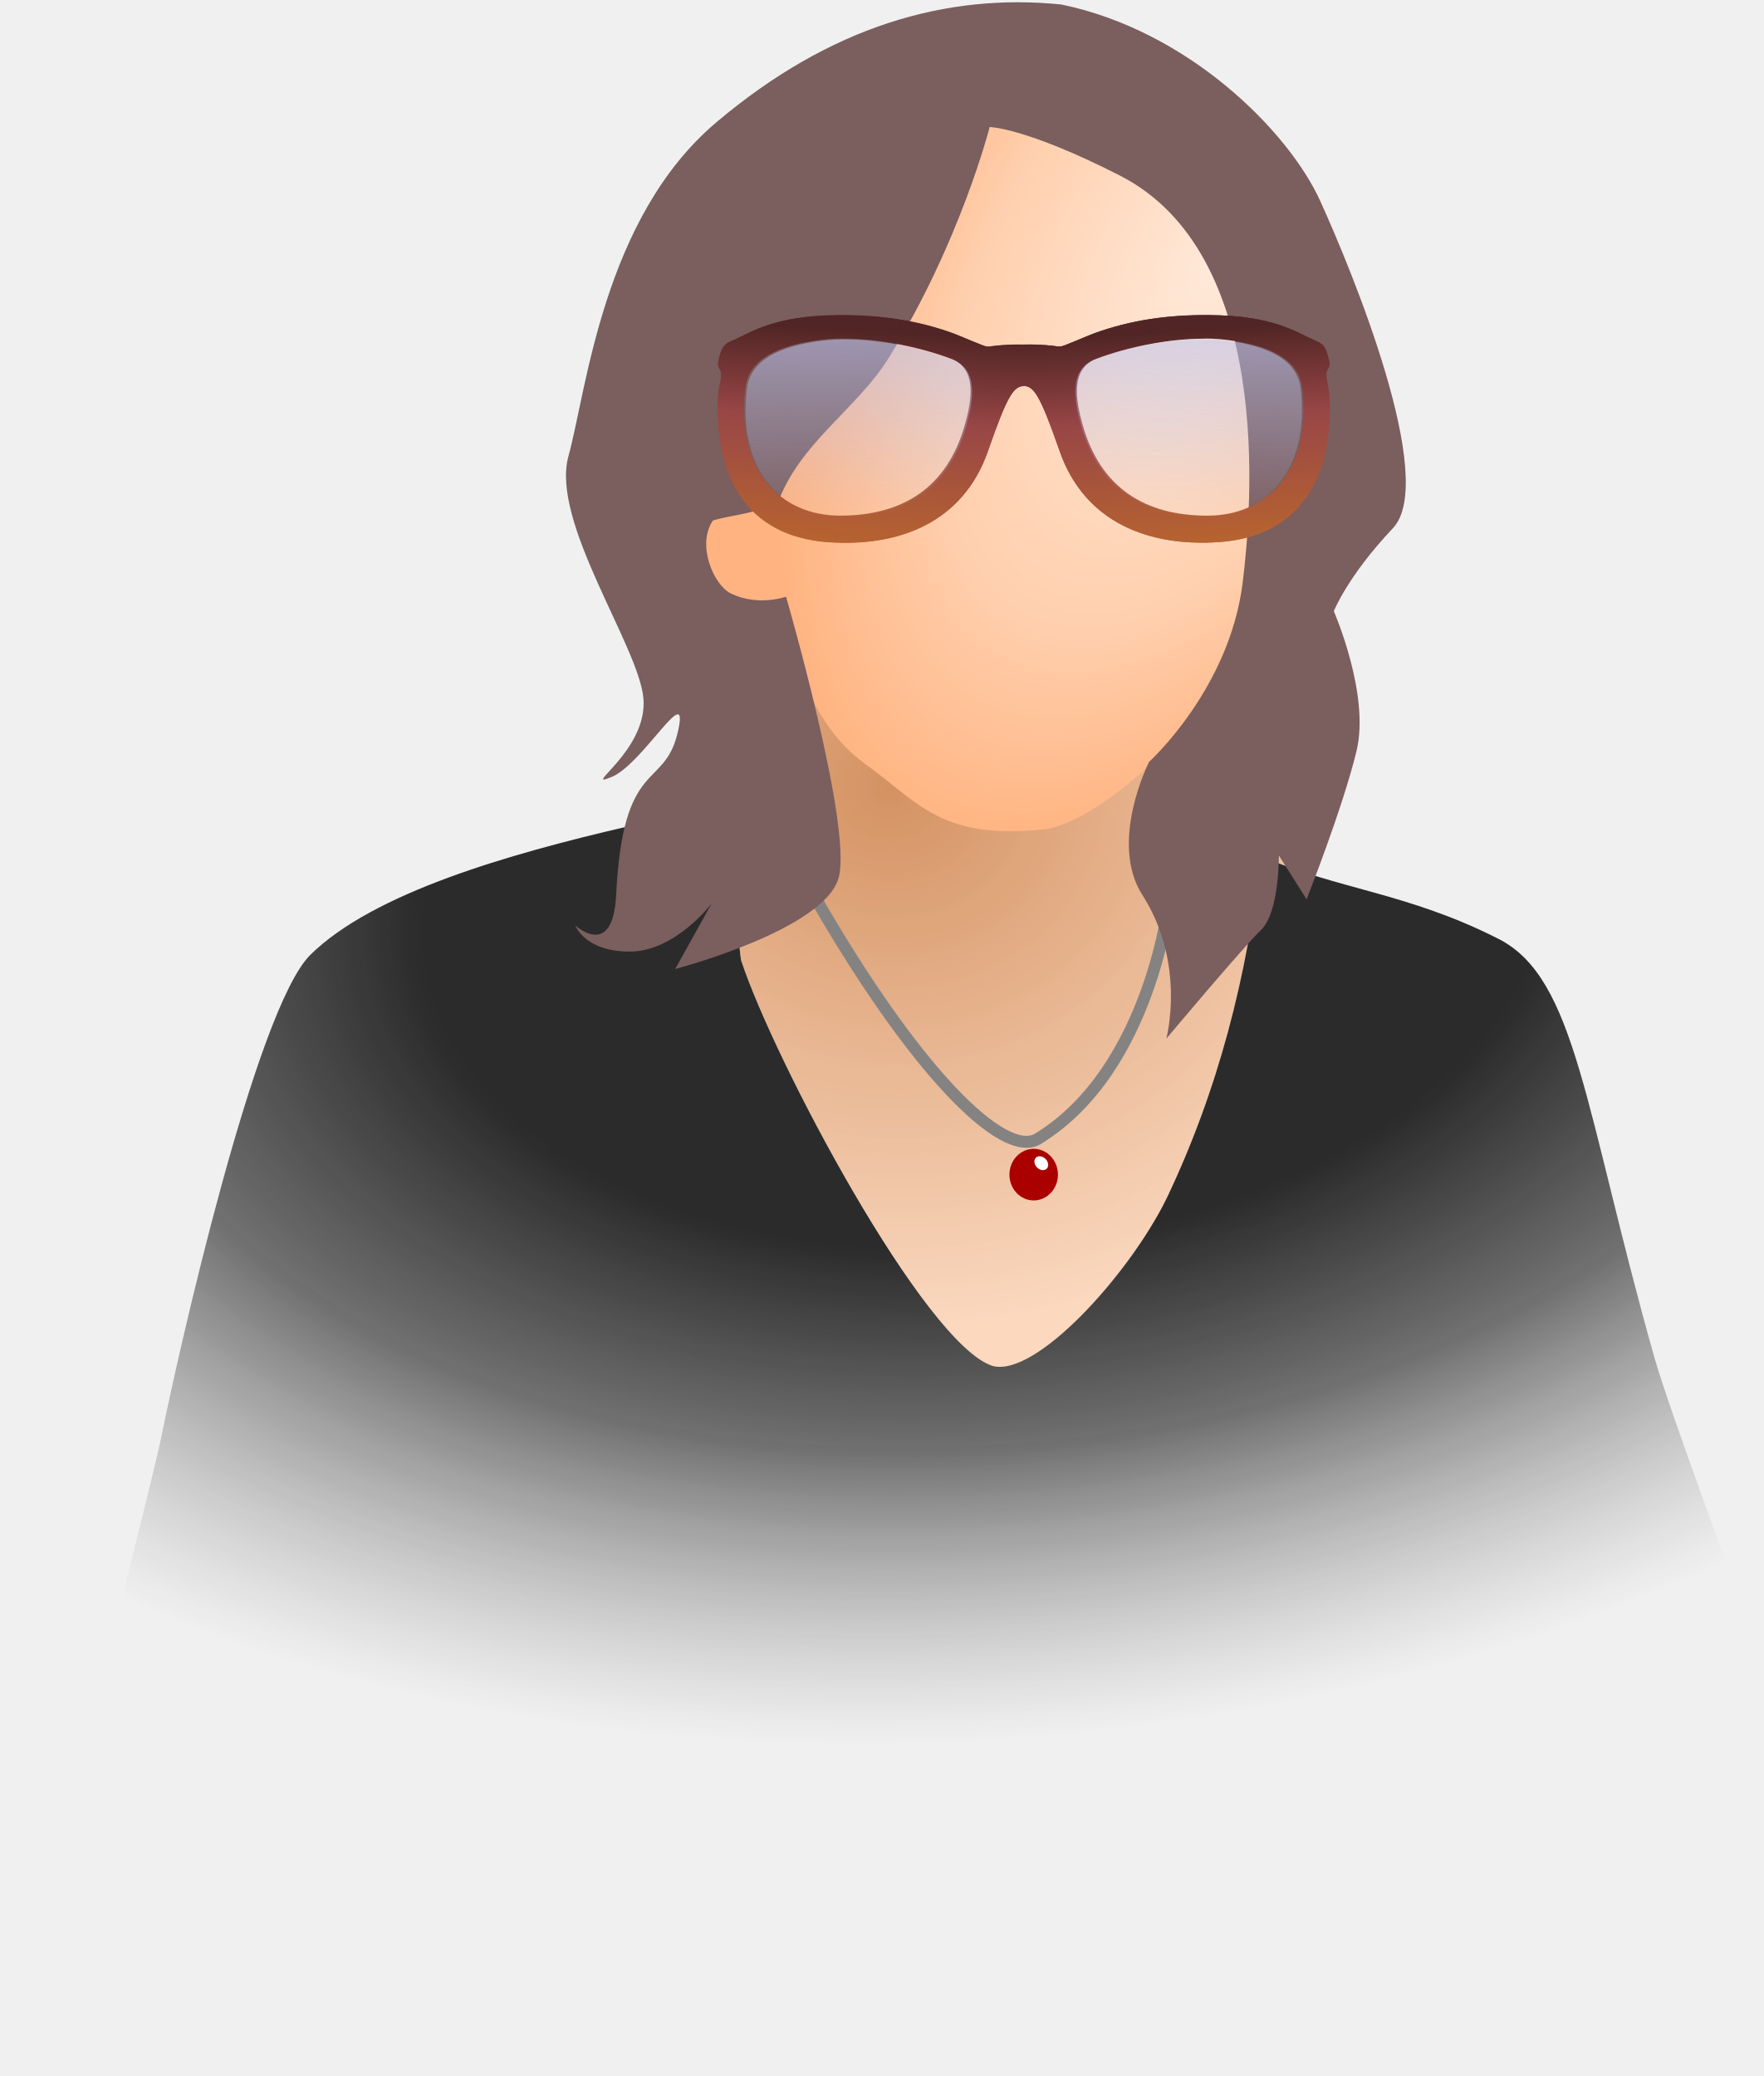
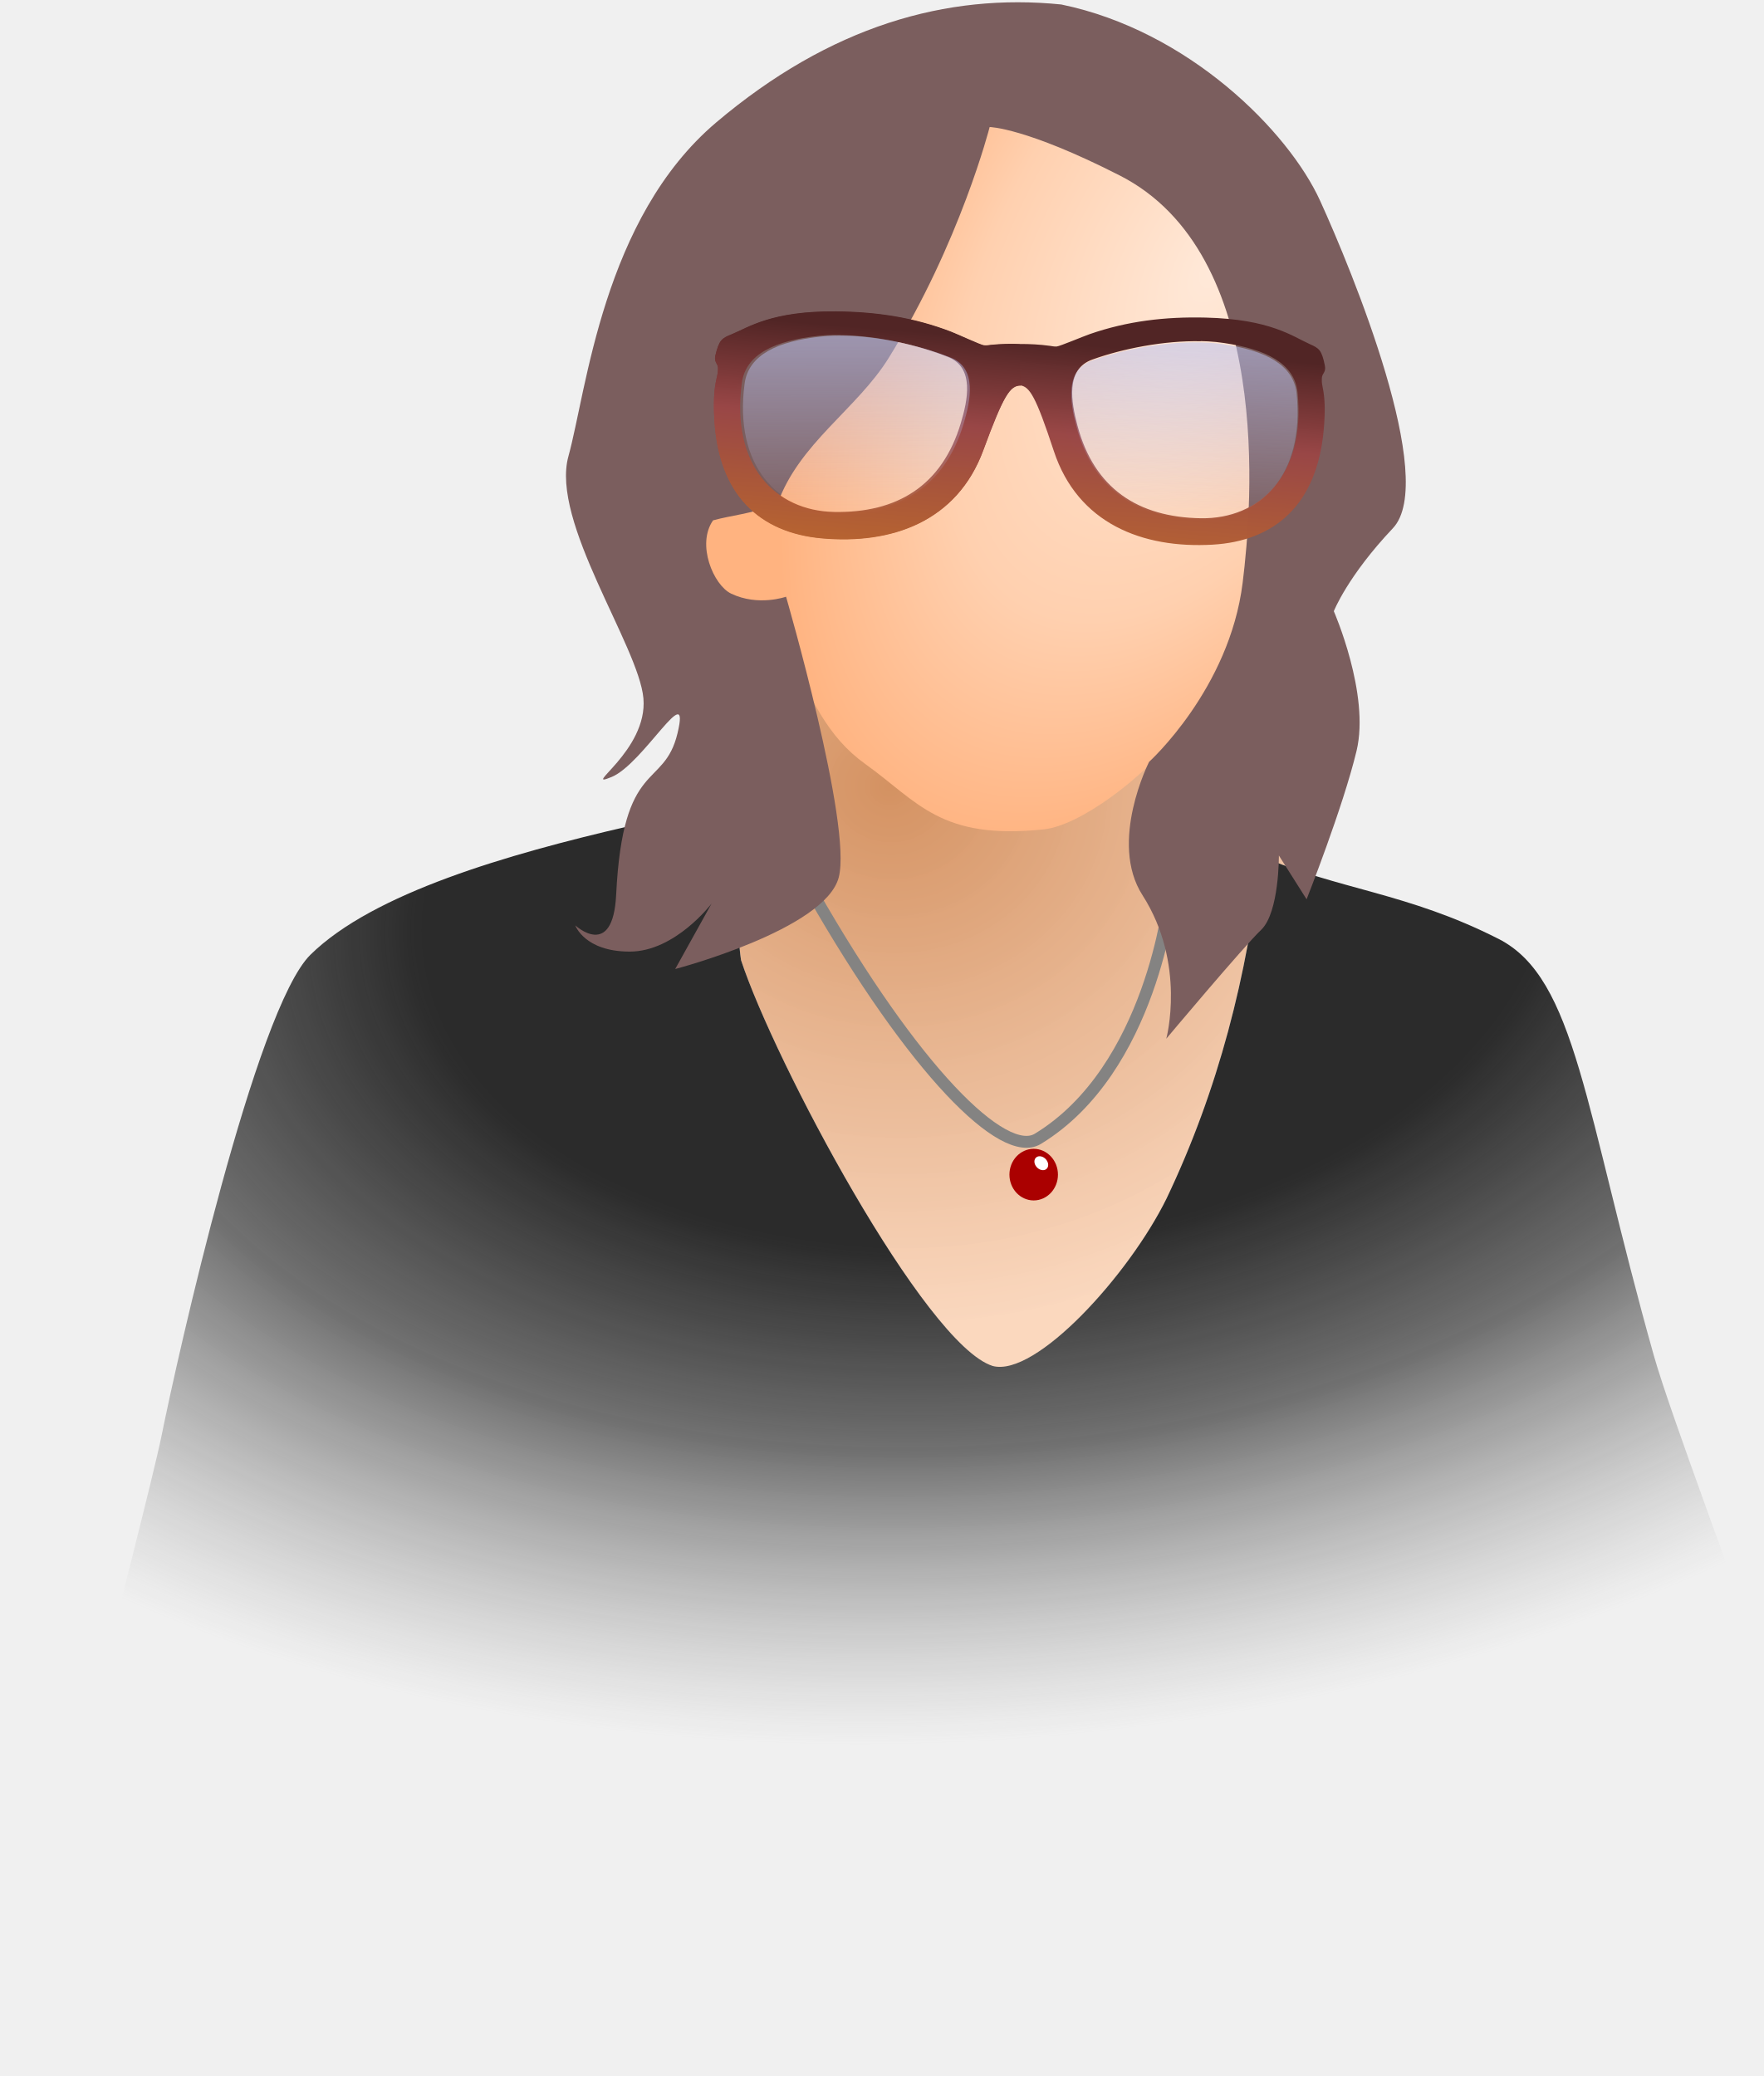
<svg xmlns="http://www.w3.org/2000/svg" xmlns:xlink="http://www.w3.org/1999/xlink" width="107" height="126" viewBox="0 0 28.31 33.337" version="1.1" id="svg2787">
  <defs id="defs2784">
    <linearGradient id="linearGradient15">
      <stop style="stop-color:#b9c2f1;stop-opacity:1;" offset="0" id="stop15" />
      <stop style="stop-color:#b9c2f1;stop-opacity:0;" offset="1" id="stop16" />
    </linearGradient>
    <linearGradient id="linearGradient2">
      <stop style="stop-color:#252525;stop-opacity:1;" offset="0" id="stop3" />
      <stop style="stop-color:#252525;stop-opacity:1;" offset="0.384" id="stop5" />
      <stop style="stop-color:#252525;stop-opacity:0.641;" offset="0.609" id="stop6" />
      <stop style="stop-color:#7c7c7c;stop-opacity:0;" offset="0.928" id="stop4" />
    </linearGradient>
    <linearGradient id="linearGradient1">
      <stop style="stop-color:#d49262;stop-opacity:1;" offset="0" id="stop1" />
      <stop style="stop-color:#fbd6bb;stop-opacity:0.943;" offset="1" id="stop2" />
    </linearGradient>
    <linearGradient id="linearGradient26559">
      <stop style="stop-color:#ffe9d9;stop-opacity:1;" offset="0" id="stop26555" />
      <stop style="stop-color:#ffd0af;stop-opacity:1;" offset="0.608" id="stop26563" />
      <stop style="stop-color:#ffb380;stop-opacity:1;" offset="1" id="stop26557" />
    </linearGradient>
    <radialGradient xlink:href="#linearGradient26559" id="radialGradient26561-8-4-3" cx="50.035" cy="10.592" fx="50.035" fy="10.592" r="5.772" gradientTransform="matrix(-0.8382475,1.557086,0.8732686,0.4340991,52.19925,-78.21515)" gradientUnits="userSpaceOnUse" />
    <mask maskUnits="userSpaceOnUse" id="mask10222">
      <circle style="fill:#ffffff;fill-opacity:1;fill-rule:evenodd;stroke-width:0.224" id="circle10224" cx="13.229" cy="14.817" r="11" />
    </mask>
    <radialGradient xlink:href="#linearGradient1" id="radialGradient2" cx="-13.077" cy="15.058" fx="-13.077" fy="15.058" r="5.211" gradientTransform="matrix(-0.3304745,1.612645,-1.746411,-0.3543168,36.25606,39.06761)" gradientUnits="userSpaceOnUse" />
    <radialGradient xlink:href="#linearGradient2" id="radialGradient4" cx="17.067" cy="14.527" fx="17.067" fy="14.527" r="11.899" gradientTransform="matrix(0.1125153,1.219185,-1.975855,0.1823464,42.61337,-9.04344)" gradientUnits="userSpaceOnUse" />
-     <linearGradient xlink:href="#linearGradient7" id="linearGradient18" gradientUnits="userSpaceOnUse" x1="-78.831" y1="-70.426" x2="-85.387" y2="-34.024" gradientTransform="matrix(0.08882218,-0.01084407,0.02590891,0.09290898,25.56818,11.17824)" />
    <linearGradient id="linearGradient7">
      <stop style="stop-color:#512525;stop-opacity:1;" offset="0" id="stop7" />
      <stop style="stop-color:#994646;stop-opacity:0.992;" offset="0.425" id="stop9" />
      <stop style="stop-color:#b76331;stop-opacity:0.991;" offset="1" id="stop8" />
    </linearGradient>
-     <linearGradient xlink:href="#linearGradient7" id="linearGradient11" gradientUnits="userSpaceOnUse" gradientTransform="matrix(0.08882218,-0.01084407,0.02590891,0.09290898,25.56818,11.17375)" x1="-78.831" y1="-70.426" x2="-85.387" y2="-34.024" />
-     <linearGradient xlink:href="#linearGradient15" id="linearGradient16" x1="13.721" y1="5.472" x2="13.785" y2="8.472" gradientUnits="userSpaceOnUse" />
-     <linearGradient xlink:href="#linearGradient15" id="linearGradient16-6" x1="13.721" y1="5.472" x2="13.785" y2="8.472" gradientUnits="userSpaceOnUse" />
-     <linearGradient xlink:href="#linearGradient7" id="linearGradient20" gradientUnits="userSpaceOnUse" gradientTransform="matrix(0.08882218,-0.01084407,0.02590891,0.09290898,25.56818,11.17824)" x1="-78.831" y1="-70.426" x2="-85.387" y2="-34.024" />
-     <linearGradient xlink:href="#linearGradient7" id="linearGradient21" gradientUnits="userSpaceOnUse" gradientTransform="matrix(0.08882218,-0.01084407,0.02590891,0.09290898,25.56818,11.17824)" x1="-78.831" y1="-70.426" x2="-85.387" y2="-34.024" />
+     <linearGradient xlink:href="#linearGradient15" id="linearGradient16-2" x1="13.721" y1="5.472" x2="13.785" y2="8.472" gradientUnits="userSpaceOnUse" gradientTransform="translate(-0.4511896,0.5520869)" />
+     <linearGradient xlink:href="#linearGradient15" id="linearGradient6" gradientUnits="userSpaceOnUse" gradientTransform="matrix(-1,0,0,1,32.39597,0.5645867)" x1="13.721" y1="5.472" x2="13.785" y2="8.472" />
+     <linearGradient xlink:href="#linearGradient7" id="linearGradient3" gradientUnits="userSpaceOnUse" gradientTransform="matrix(0.08882218,-0.01084407,0.02590891,0.09290898,25.56818,11.17824)" x1="-78.831" y1="-70.426" x2="-85.387" y2="-34.024" />
+     <linearGradient xlink:href="#linearGradient7" id="linearGradient4" gradientUnits="userSpaceOnUse" gradientTransform="matrix(0.08882218,-0.01084407,0.02590891,0.09290898,25.56818,11.17375)" x1="-78.831" y1="-70.426" x2="-85.387" y2="-34.024" />
  </defs>
  <g id="layer1">
    <path id="path13238-1-2-5-8-1" style="fill:url(#radialGradient2);fill-opacity:1;stroke:#000000;stroke-width:0;stroke-linecap:butt;stroke-linejoin:miter;stroke-dasharray:none;stroke-opacity:1" d="m 12.543,10.854 c -0.051,0.007 -0.081,0.035 -0.076,0.094 0.025,0.306 0.638,1.892 -0.612,3.559 -0.002,0.349 0.007,0.676 0.043,0.914 0.532,1.62 2.951,6.171 4.04,6.517 0.689,0.186 2.186,-1.457 2.792,-2.688 0.831,-1.744 1.301,-3.589 1.514,-5.501 0.219,0.096 0.435,0.173 0.65,0.244 -0.145,-0.295 -0.49,-0.049 -0.873,-1.037 -0.314,-0.808 -0.749,-0.556 -1.377,-1.133 l 0.153,-0.513 c 0,0 -1.064,1.099 -1.342,1.376 -0.263,0.262 -1.031,0.434 -1.957,0.049 -1.05,-0.436 -1.77,-1.177 -1.946,-1.369 -0.143,-0.156 -0.786,-0.54 -1.008,-0.511 z" />
    <path style="fill:url(#radialGradient26561-8-4-3);fill-opacity:1;stroke:#000000;stroke-width:0;stroke-linecap:butt;stroke-linejoin:miter;stroke-dasharray:none;stroke-opacity:1" d="m 19.017,3.034 c 0.569,0.815 1.06,2.322 1.102,3.991 0.043,1.713 -0.05,3.269 -1.225,4.776 -0.556,0.713 -1.564,1.458 -2.134,1.517 -1.665,0.175 -2.016,-0.44 -2.869,-1.051 -0.601,-0.431 -0.88,-1.041 -1.265,-1.927 -0.09,-0.208 -0.146,-0.219 -0.236,-0.442 -0.037,-0.091 -0.061,-0.068 -0.371,-0.03 -0.192,0.023 -1.235,-1.27 -1.309,-1.647 -0.05,-0.257 1.638,-0.247 1.685,-0.386 0.498,-1.494 1.079,-1.182 1.222,-1.93 0.142,-0.747 1.031,-3.116 2.144,-3.948 1.389,0.128 2.332,0.261 3.256,1.076 z" id="path12892-7-4-9-0-9" />
    <path id="path3866-5-8-8-7" mask="none" style="fill:url(#radialGradient4);fill-opacity:0.973;stroke:#000000;stroke-width:0;stroke-linecap:butt;stroke-linejoin:miter;stroke-dasharray:none;stroke-opacity:0" d="m 11.966,12.446 c 0,0 -0.2,0.435 -1.897,0.828 -1.906,0.442 -4.075,1.064 -5.084,2.057 -0.883,0.869 -2.134,6.45 -2.387,7.705 -0.132,0.657 -0.814,3.277 -0.976,3.979 -1.739,7.545 29.064,8 26.564,-0.543 -0.219,-0.75 -1.361,-3.745 -1.631,-4.702 -1.116,-3.96 -1.247,-6.057 -2.492,-6.692 -1.463,-0.745 -2.591,-0.795 -3.819,-1.332 -0.213,1.912 -0.682,3.757 -1.514,5.501 -0.606,1.231 -2.103,2.874 -2.792,2.688 -1.089,-0.346 -3.508,-4.897 -4.04,-6.517 -0.133,-0.881 0.068,-2.974 0.068,-2.974 z" />
    <path style="fill:none;stroke:#848382;stroke-width:0.191;stroke-linecap:round;stroke-linejoin:miter;stroke-dasharray:none;stroke-opacity:1" d="m 18.782,14.398 c 0,0 -0.285,2.775 -2.119,3.89 -0.55,0.334 -1.983,-1.086 -3.624,-3.96" id="path27717-0-1-6" />
    <path style="fill:#7b5e5e;fill-opacity:1;stroke:#000000;stroke-width:0;stroke-linecap:butt;stroke-linejoin:miter;stroke-dasharray:none;stroke-opacity:1" d="m 17.04,0.072 c 2.042,0.421 3.647,2.033 4.157,3.154 0.511,1.121 1.896,4.486 1.167,5.257 -0.729,0.771 -0.948,1.332 -0.948,1.332 0,0 0.584,1.332 0.365,2.243 -0.219,0.911 -0.802,2.383 -0.802,2.383 l -0.445,-0.703 c 0,0 0.007,0.913 -0.284,1.193 -0.292,0.28 -1.524,1.749 -1.524,1.749 0,0 0.326,-1.2 -0.382,-2.305 -0.548,-0.854 0.106,-2.141 0.106,-2.141 0,0 1.29,-1.167 1.502,-2.874 0.157,-1.26 0.486,-5.287 -1.971,-6.541 -1.514,-0.773 -2.091,-0.779 -2.091,-0.779 0,0 -0.47,1.851 -1.621,3.708 -0.509,0.821 -1.445,1.374 -1.787,2.348 -0.468,0.166 -0.727,0.176 -1.033,0.26 -0.27,0.386 0.007,1.04 0.289,1.176 0.438,0.21 0.883,0.05 0.883,0.05 0,0 1.065,3.666 0.846,4.507 -0.219,0.841 -2.626,1.472 -2.626,1.472 l 0.584,-1.051 c 0,0 -0.584,0.771 -1.313,0.771 -0.729,0 -0.875,-0.421 -0.875,-0.421 0,0 0.604,0.562 0.656,-0.491 0.109,-2.208 0.766,-1.682 0.985,-2.593 0.219,-0.911 -0.547,0.491 -1.058,0.701 -0.511,0.21 0.584,-0.421 0.511,-1.262 C 10.257,10.375 8.835,8.377 9.127,7.326 9.418,6.275 9.679,3.506 11.502,1.964 13.326,0.422 15.193,-0.115 17.04,0.072 Z" id="path26059-6-5-7" />
    <g id="g27721-2-8-1" transform="matrix(-0.7293479,0,0,0.7008505,57.45005,-1.361196)" style="stroke-width:1.009">
      <ellipse style="fill:#aa0000;fill-opacity:1;fill-rule:evenodd;stroke-width:0.267" id="path11936-3-7-4-3-1" cx="56.013" cy="28.856" rx="0.534" ry="0.591" />
      <ellipse style="fill:#ffffff;fill-rule:evenodd;stroke-width:0.267" id="path12898-2-3-7-8-0" cx="61.474" cy="-12.193" rx="0.135" ry="0.174" transform="matrix(0.7845642,0.6200476,-0.6245485,0.780986,0,0)" />
    </g>
-     <g id="g16">
-       <path id="path1-1" style="fill:url(#linearGradient18);fill-opacity:1;stroke:#777777;stroke-width:0;stroke-linecap:round" d="M 13.461 5.064 C 12.423 5.072 12.061 5.343 11.783 5.462 C 11.636 5.524 11.589 5.549 11.534 5.801 C 11.51 5.913 11.578 5.924 11.579 6.005 C 11.58 6.087 11.574 6.1 11.557 6.182 C 11.531 6.307 11.509 6.484 11.535 6.834 C 11.624 8.037 12.291 8.633 13.289 8.707 C 14.411 8.79 15.459 8.406 15.863 7.246 C 16.176 6.345 16.275 6.203 16.443 6.2 L 16.411 5.537 C 16.279 5.533 16.126 5.537 15.95 5.559 C 15.916 5.564 15.89 5.572 15.842 5.568 C 15.794 5.563 15.424 5.399 15.313 5.359 C 14.718 5.142 14.119 5.059 13.461 5.064 z M 13.526 5.392 C 14.136 5.39 14.823 5.539 15.315 5.725 C 15.773 5.891 15.66 6.447 15.554 6.825 C 15.259 7.872 14.518 8.338 13.473 8.336 C 12.494 8.334 11.745 7.589 11.904 6.22 C 11.96 5.73 12.454 5.508 13.14 5.417 C 13.226 5.406 13.314 5.399 13.405 5.395 C 13.445 5.393 13.486 5.393 13.526 5.392 z " />
-       <path id="path1-1-6" style="fill:url(#linearGradient11);fill-opacity:1;stroke:#777777;stroke-width:0;stroke-linecap:round" d="m 13.461,5.059 c -1.038,0.008 -1.4,0.279 -1.678,0.398 -0.147,0.063 -0.193,0.088 -0.249,0.34 -0.025,0.112 0.044,0.123 0.045,0.204 0.001,0.081 -0.006,0.095 -0.022,0.176 -0.026,0.125 -0.048,0.302 -0.022,0.653 0.089,1.203 0.756,1.799 1.754,1.873 1.122,0.083 2.169,-0.301 2.573,-1.461 0.314,-0.901 0.413,-1.042 0.581,-1.046 V 5.533 c -0.133,-0.004 -0.317,3.094e-4 -0.493,0.022 -0.035,0.004 -0.06,0.013 -0.109,0.008 -0.048,-0.004 -0.418,-0.168 -0.529,-0.209 -0.595,-0.217 -1.195,-0.3 -1.853,-0.295 z m 0.073,0.379 c 0.589,-0.002 1.254,0.142 1.729,0.321 0.442,0.16 0.332,0.697 0.229,1.062 -0.285,1.011 -1,1.461 -2.01,1.459 -0.946,-0.002 -1.669,-0.721 -1.516,-2.044 0.055,-0.473 0.531,-0.688 1.194,-0.776 0.083,-0.011 0.169,-0.018 0.257,-0.022 0.039,-0.001 0.077,-0.002 0.116,-0.002 z" />
-       <path style="fill:url(#linearGradient16);fill-opacity:1;stroke:#777777;stroke-width:0;stroke-linecap:round;opacity:0.55" d="m 13.442,5.453 c 0.616,-0.024 1.338,0.127 1.845,0.319 0.442,0.16 0.333,0.697 0.23,1.062 -0.285,1.011 -1,1.461 -2.01,1.459 -0.946,-0.002 -1.669,-0.721 -1.516,-2.044 0.055,-0.473 0.531,-0.689 1.194,-0.776 0.083,-0.011 0.169,-0.018 0.257,-0.021 z" id="path6" />
-     </g>
-     <g id="g16-7" transform="matrix(-1,0,0,1,32.87529,-0.00449179)">
-       <path id="path1-1-9" style="fill:url(#linearGradient20);fill-opacity:1;stroke:#777777;stroke-width:0;stroke-linecap:round" d="m 13.461,5.064 c -1.038,0.008 -1.4,0.279 -1.678,0.398 -0.147,0.063 -0.193,0.088 -0.249,0.34 -0.025,0.112 0.044,0.123 0.045,0.204 0.001,0.081 -0.006,0.095 -0.022,0.176 -0.026,0.125 -0.048,0.302 -0.022,0.653 0.089,1.203 0.756,1.799 1.754,1.873 1.122,0.083 2.169,-0.301 2.573,-1.461 0.314,-0.901 0.413,-1.042 0.581,-1.046 l -0.032,-0.662 c -0.133,-0.004 -0.285,3.094e-4 -0.461,0.022 -0.035,0.004 -0.06,0.013 -0.109,0.008 -0.048,-0.004 -0.418,-0.168 -0.529,-0.209 -0.595,-0.217 -1.195,-0.3 -1.853,-0.295 z m 0.066,0.329 c 0.61,-0.002 1.297,0.147 1.789,0.333 0.458,0.166 0.345,0.722 0.238,1.1 -0.295,1.047 -1.035,1.512 -2.08,1.511 -0.979,-0.002 -1.728,-0.747 -1.569,-2.116 0.057,-0.49 0.55,-0.713 1.236,-0.803 0.086,-0.011 0.174,-0.019 0.266,-0.022 0.04,-0.002 0.08,-0.002 0.121,-0.003 z" />
-       <path id="path1-1-6-8" style="fill:url(#linearGradient21);fill-opacity:1;stroke:#777777;stroke-width:0;stroke-linecap:round" d="m 13.461,5.064 c -1.038,0.008 -1.4,0.279 -1.678,0.398 -0.147,0.063 -0.193,0.088 -0.249,0.34 -0.025,0.112 0.044,0.123 0.045,0.204 0.001,0.081 -0.006,0.095 -0.022,0.176 -0.026,0.125 -0.048,0.302 -0.022,0.653 0.089,1.203 0.756,1.799 1.754,1.873 1.122,0.083 2.169,-0.301 2.573,-1.461 0.314,-0.901 0.413,-1.042 0.581,-1.046 V 5.537 c -0.133,-0.004 -0.317,3.094e-4 -0.493,0.022 -0.035,0.004 -0.06,0.013 -0.109,0.008 -0.048,-0.004 -0.418,-0.168 -0.529,-0.209 -0.595,-0.217 -1.195,-0.3 -1.853,-0.295 z m 0.073,0.379 c 0.589,-0.002 1.254,0.142 1.729,0.321 0.442,0.16 0.332,0.697 0.229,1.062 -0.285,1.011 -1,1.461 -2.01,1.459 -0.946,-0.002 -1.669,-0.721 -1.516,-2.044 0.055,-0.473 0.531,-0.688 1.194,-0.776 0.083,-0.011 0.169,-0.018 0.257,-0.022 0.039,-0.001 0.077,-0.002 0.116,-0.002 z" />
-       <path style="opacity:0.55;fill:url(#linearGradient16-6);fill-opacity:1;stroke:#777777;stroke-width:0;stroke-linecap:round" d="m 13.442,5.453 c 0.616,-0.024 1.338,0.127 1.845,0.319 0.442,0.16 0.333,0.697 0.23,1.062 -0.285,1.011 -1,1.461 -2.01,1.459 -0.946,-0.002 -1.669,-0.721 -1.516,-2.044 0.055,-0.473 0.531,-0.689 1.194,-0.776 0.083,-0.011 0.169,-0.018 0.257,-0.021 z" id="path6-0" />
+     <g id="g6" transform="rotate(0.965443,49.67399,31.13985)">
+       <g id="g16-4" transform="translate(-0.4706588,0.5554823)">
+         <path id="path1-1-90" style="fill:url(#linearGradient3);fill-opacity:1;stroke:#777777;stroke-width:0;stroke-linecap:round" d="m 13.461,5.064 c -1.038,0.008 -1.4,0.279 -1.678,0.398 -0.147,0.063 -0.193,0.088 -0.249,0.34 -0.025,0.112 0.044,0.123 0.045,0.204 0.001,0.081 -0.006,0.095 -0.022,0.176 -0.026,0.125 -0.048,0.302 -0.022,0.653 0.089,1.203 0.756,1.799 1.754,1.873 1.122,0.083 2.169,-0.301 2.573,-1.461 0.314,-0.901 0.413,-1.042 0.581,-1.046 l -0.032,-0.662 c -0.133,-0.004 -0.285,3.094e-4 -0.461,0.022 -0.035,0.004 -0.06,0.013 -0.109,0.008 -0.048,-0.004 -0.418,-0.168 -0.529,-0.209 -0.595,-0.217 -1.195,-0.3 -1.853,-0.295 z m 0.066,0.329 c 0.61,-0.002 1.297,0.147 1.789,0.333 0.458,0.166 0.345,0.722 0.238,1.1 -0.295,1.047 -1.035,1.512 -2.08,1.511 -0.979,-0.002 -1.728,-0.747 -1.569,-2.116 0.057,-0.49 0.55,-0.713 1.236,-0.803 0.086,-0.011 0.174,-0.019 0.266,-0.022 0.04,-0.002 0.08,-0.002 0.121,-0.003 z" />
+         <path id="path1-1-6-0" style="fill:url(#linearGradient4);fill-opacity:1;stroke:#777777;stroke-width:0;stroke-linecap:round" d="m 13.461,5.059 c -1.038,0.008 -1.4,0.279 -1.678,0.398 -0.147,0.063 -0.193,0.088 -0.249,0.34 -0.025,0.112 0.044,0.123 0.045,0.204 0.001,0.081 -0.006,0.095 -0.022,0.176 -0.026,0.125 -0.048,0.302 -0.022,0.653 0.089,1.203 0.756,1.799 1.754,1.873 1.122,0.083 2.169,-0.301 2.573,-1.461 0.304,-0.873 0.407,-1.033 0.566,-1.045 0.159,0.012 0.261,0.172 0.565,1.045 0.404,1.16 1.452,1.544 2.573,1.461 0.998,-0.074 1.666,-0.67 1.754,-1.873 0.026,-0.351 0.003,-0.528 -0.022,-0.653 -0.017,-0.081 -0.023,-0.095 -0.022,-0.176 0.001,-0.081 0.07,-0.092 0.045,-0.204 C 21.267,5.545 21.221,5.52 21.074,5.457 20.796,5.338 20.434,5.067 19.396,5.059 h -5.17e-4 c -0.658,-0.005 -1.258,0.078 -1.853,0.295 -0.11,0.04 -0.48,0.204 -0.529,0.209 -0.048,0.004 -0.074,-0.004 -0.109,-0.008 -0.169,-0.021 -0.346,-0.025 -0.477,-0.022 -0.132,-0.003 -0.308,0.001 -0.478,0.022 -0.035,0.004 -0.06,0.013 -0.109,0.008 -0.048,-0.004 -0.418,-0.168 -0.529,-0.209 C 14.718,5.137 14.118,5.054 13.461,5.059 Z m 0.073,0.379 c 0.589,-0.002 1.254,0.142 1.729,0.321 0.442,0.16 0.332,0.697 0.229,1.062 -0.285,1.011 -1,1.461 -2.01,1.459 -0.946,-0.002 -1.669,-0.721 -1.516,-2.044 0.055,-0.473 0.531,-0.688 1.194,-0.776 0.083,-0.011 0.169,-0.018 0.257,-0.022 0.039,-0.001 0.077,-0.002 0.116,-0.002 z m 5.789,0 c 0.039,1.5e-4 0.078,5.87e-4 0.116,0.002 0.088,0.003 0.174,0.011 0.257,0.022 0.663,0.087 1.139,0.302 1.194,0.776 0.153,1.322 -0.57,2.042 -1.516,2.044 -1.01,0.002 -1.725,-0.448 -2.01,-1.459 -0.103,-0.366 -0.213,-0.902 0.229,-1.062 0.475,-0.18 1.14,-0.324 1.729,-0.321 z" />
+       </g>
+       <path style="opacity:0.55;fill:url(#linearGradient16-2);fill-opacity:1;stroke:#777777;stroke-width:0;stroke-linecap:round" d="m 12.991,6.005 c 0.616,-0.024 1.338,0.127 1.845,0.319 0.442,0.16 0.333,0.697 0.23,1.062 -0.285,1.011 -1,1.461 -2.01,1.459 -0.946,-0.002 -1.669,-0.721 -1.516,-2.044 0.055,-0.473 0.531,-0.689 1.194,-0.776 0.083,-0.011 0.169,-0.018 0.257,-0.021 z" id="path6-0-8" />
+       <path style="opacity:0.55;fill:url(#linearGradient6);fill-opacity:1;stroke:#777777;stroke-width:0;stroke-linecap:round" d="m 18.954,6.017 c -0.616,-0.024 -1.338,0.127 -1.845,0.319 -0.442,0.16 -0.333,0.697 -0.23,1.062 0.285,1.011 1,1.461 2.01,1.459 0.946,-0.002 1.669,-0.721 1.516,-2.044 -0.055,-0.473 -0.531,-0.689 -1.194,-0.776 -0.083,-0.011 -0.169,-0.018 -0.257,-0.021 z" id="path6-0-5" />
    </g>
  </g>
</svg>
